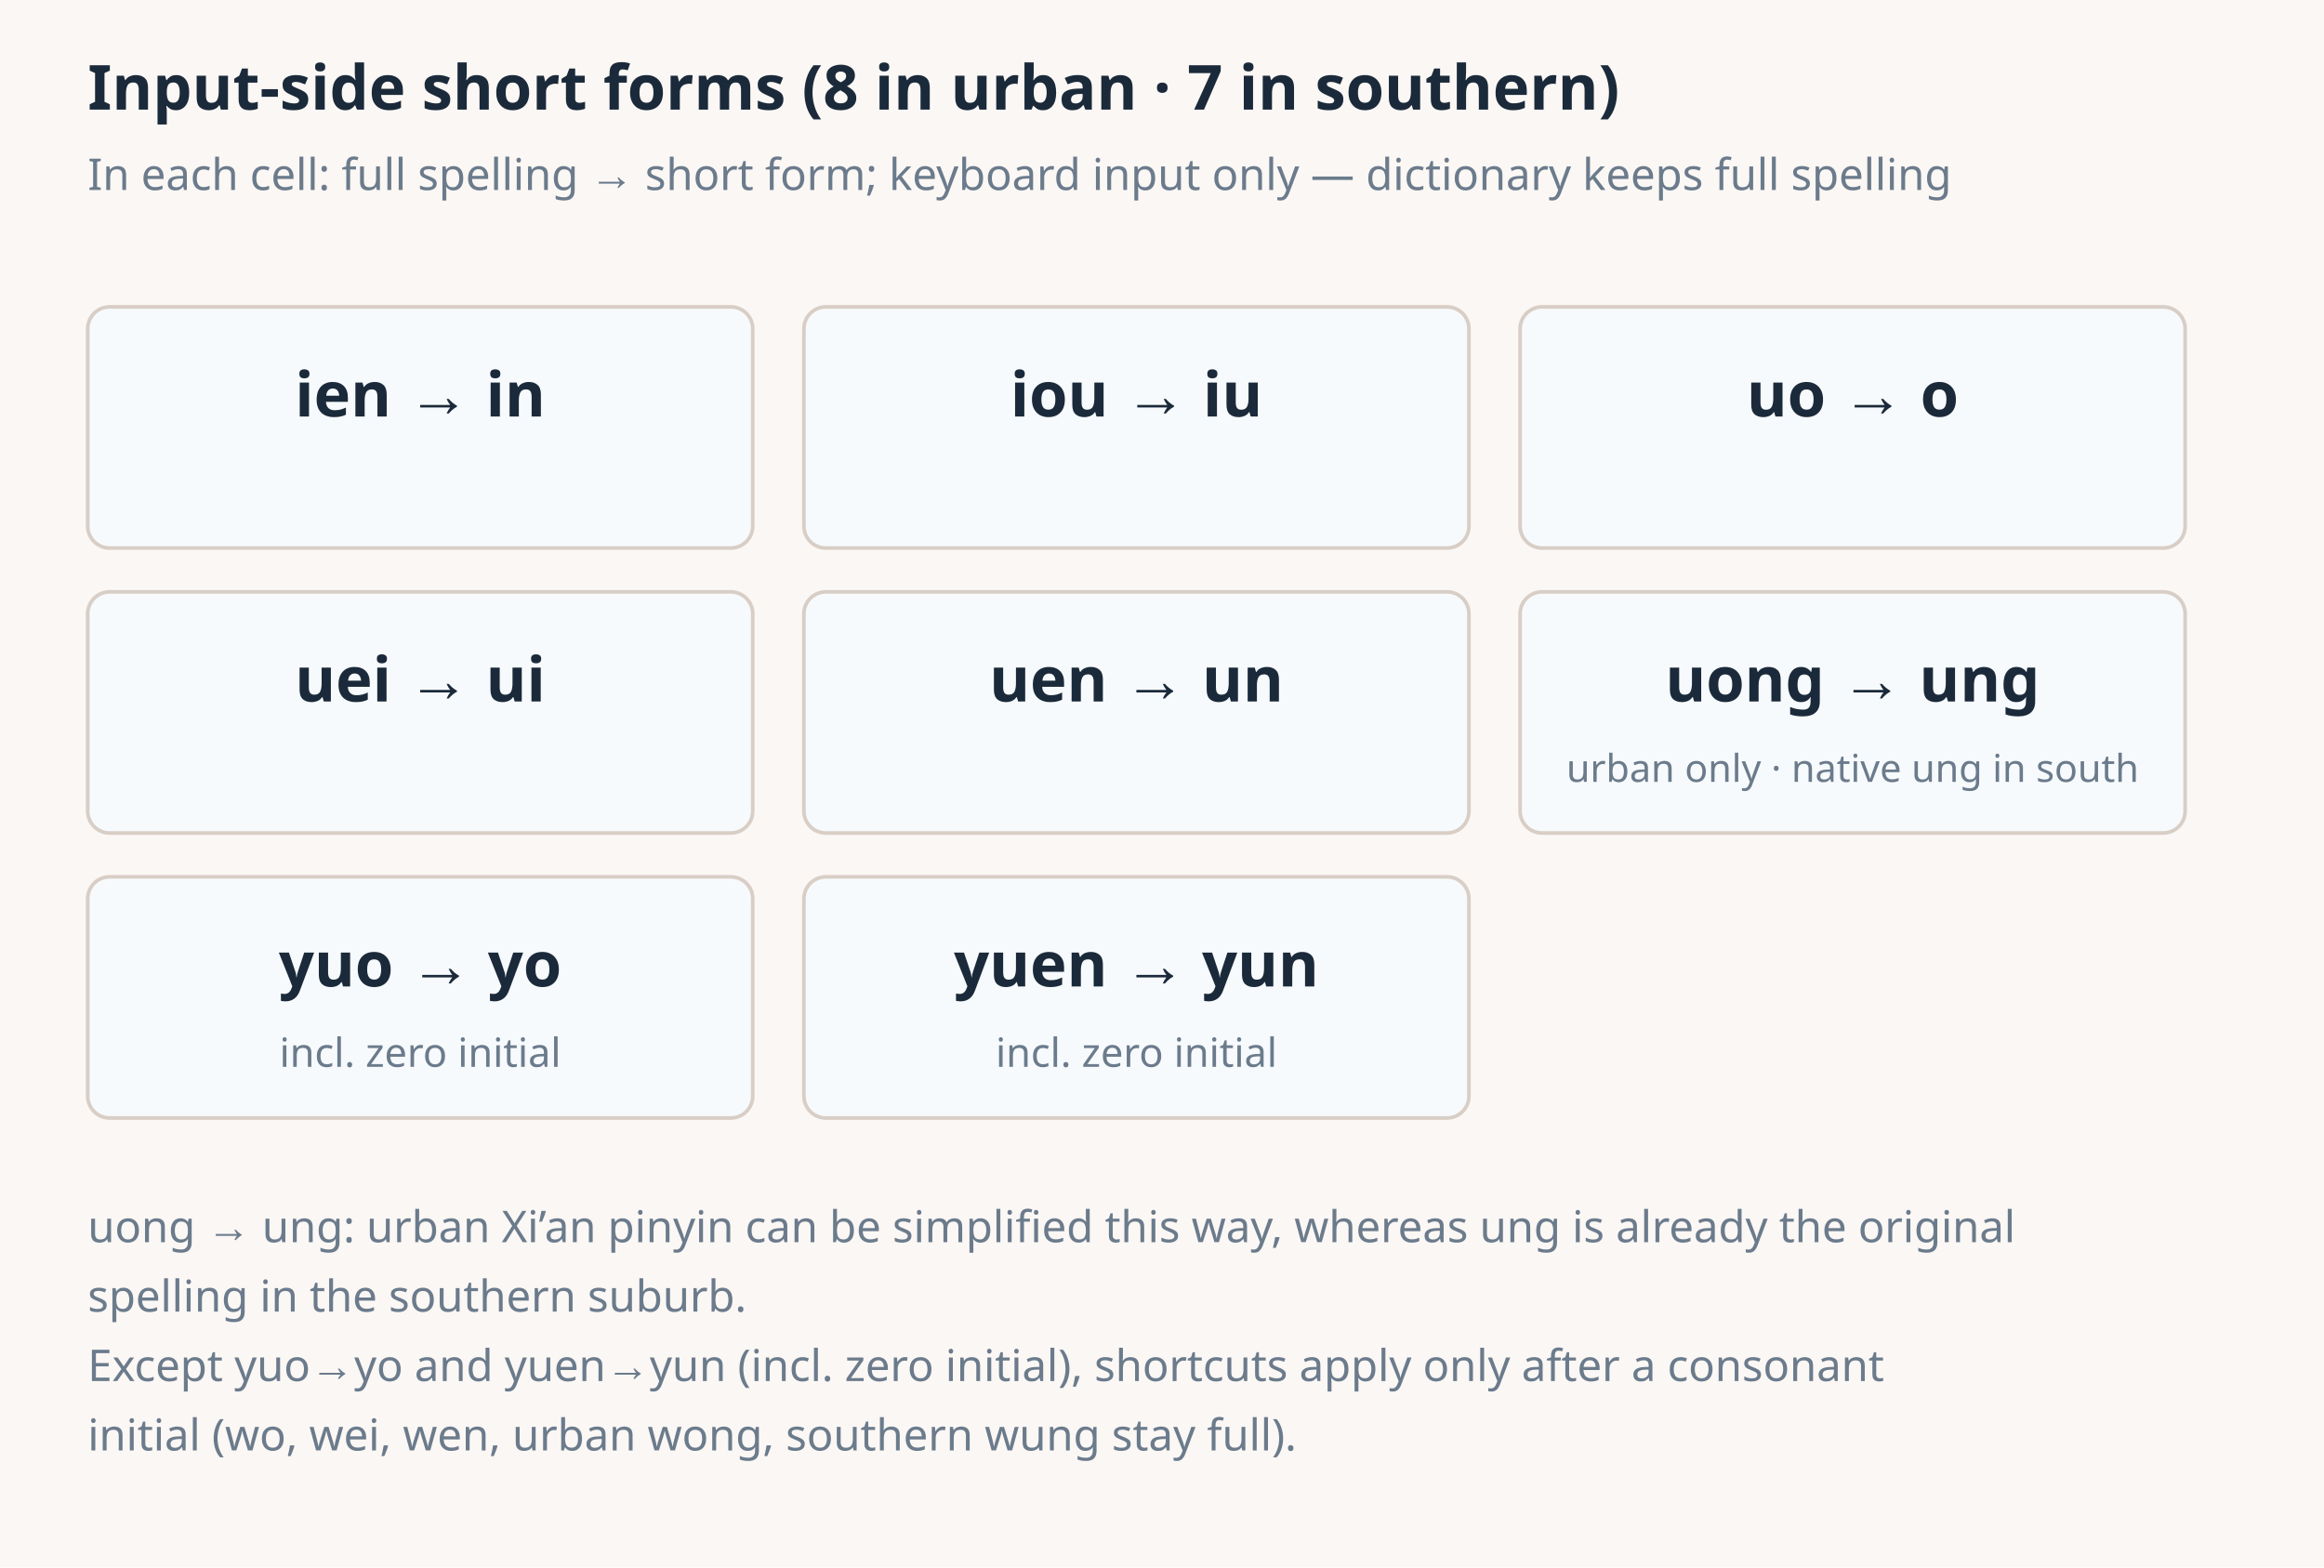
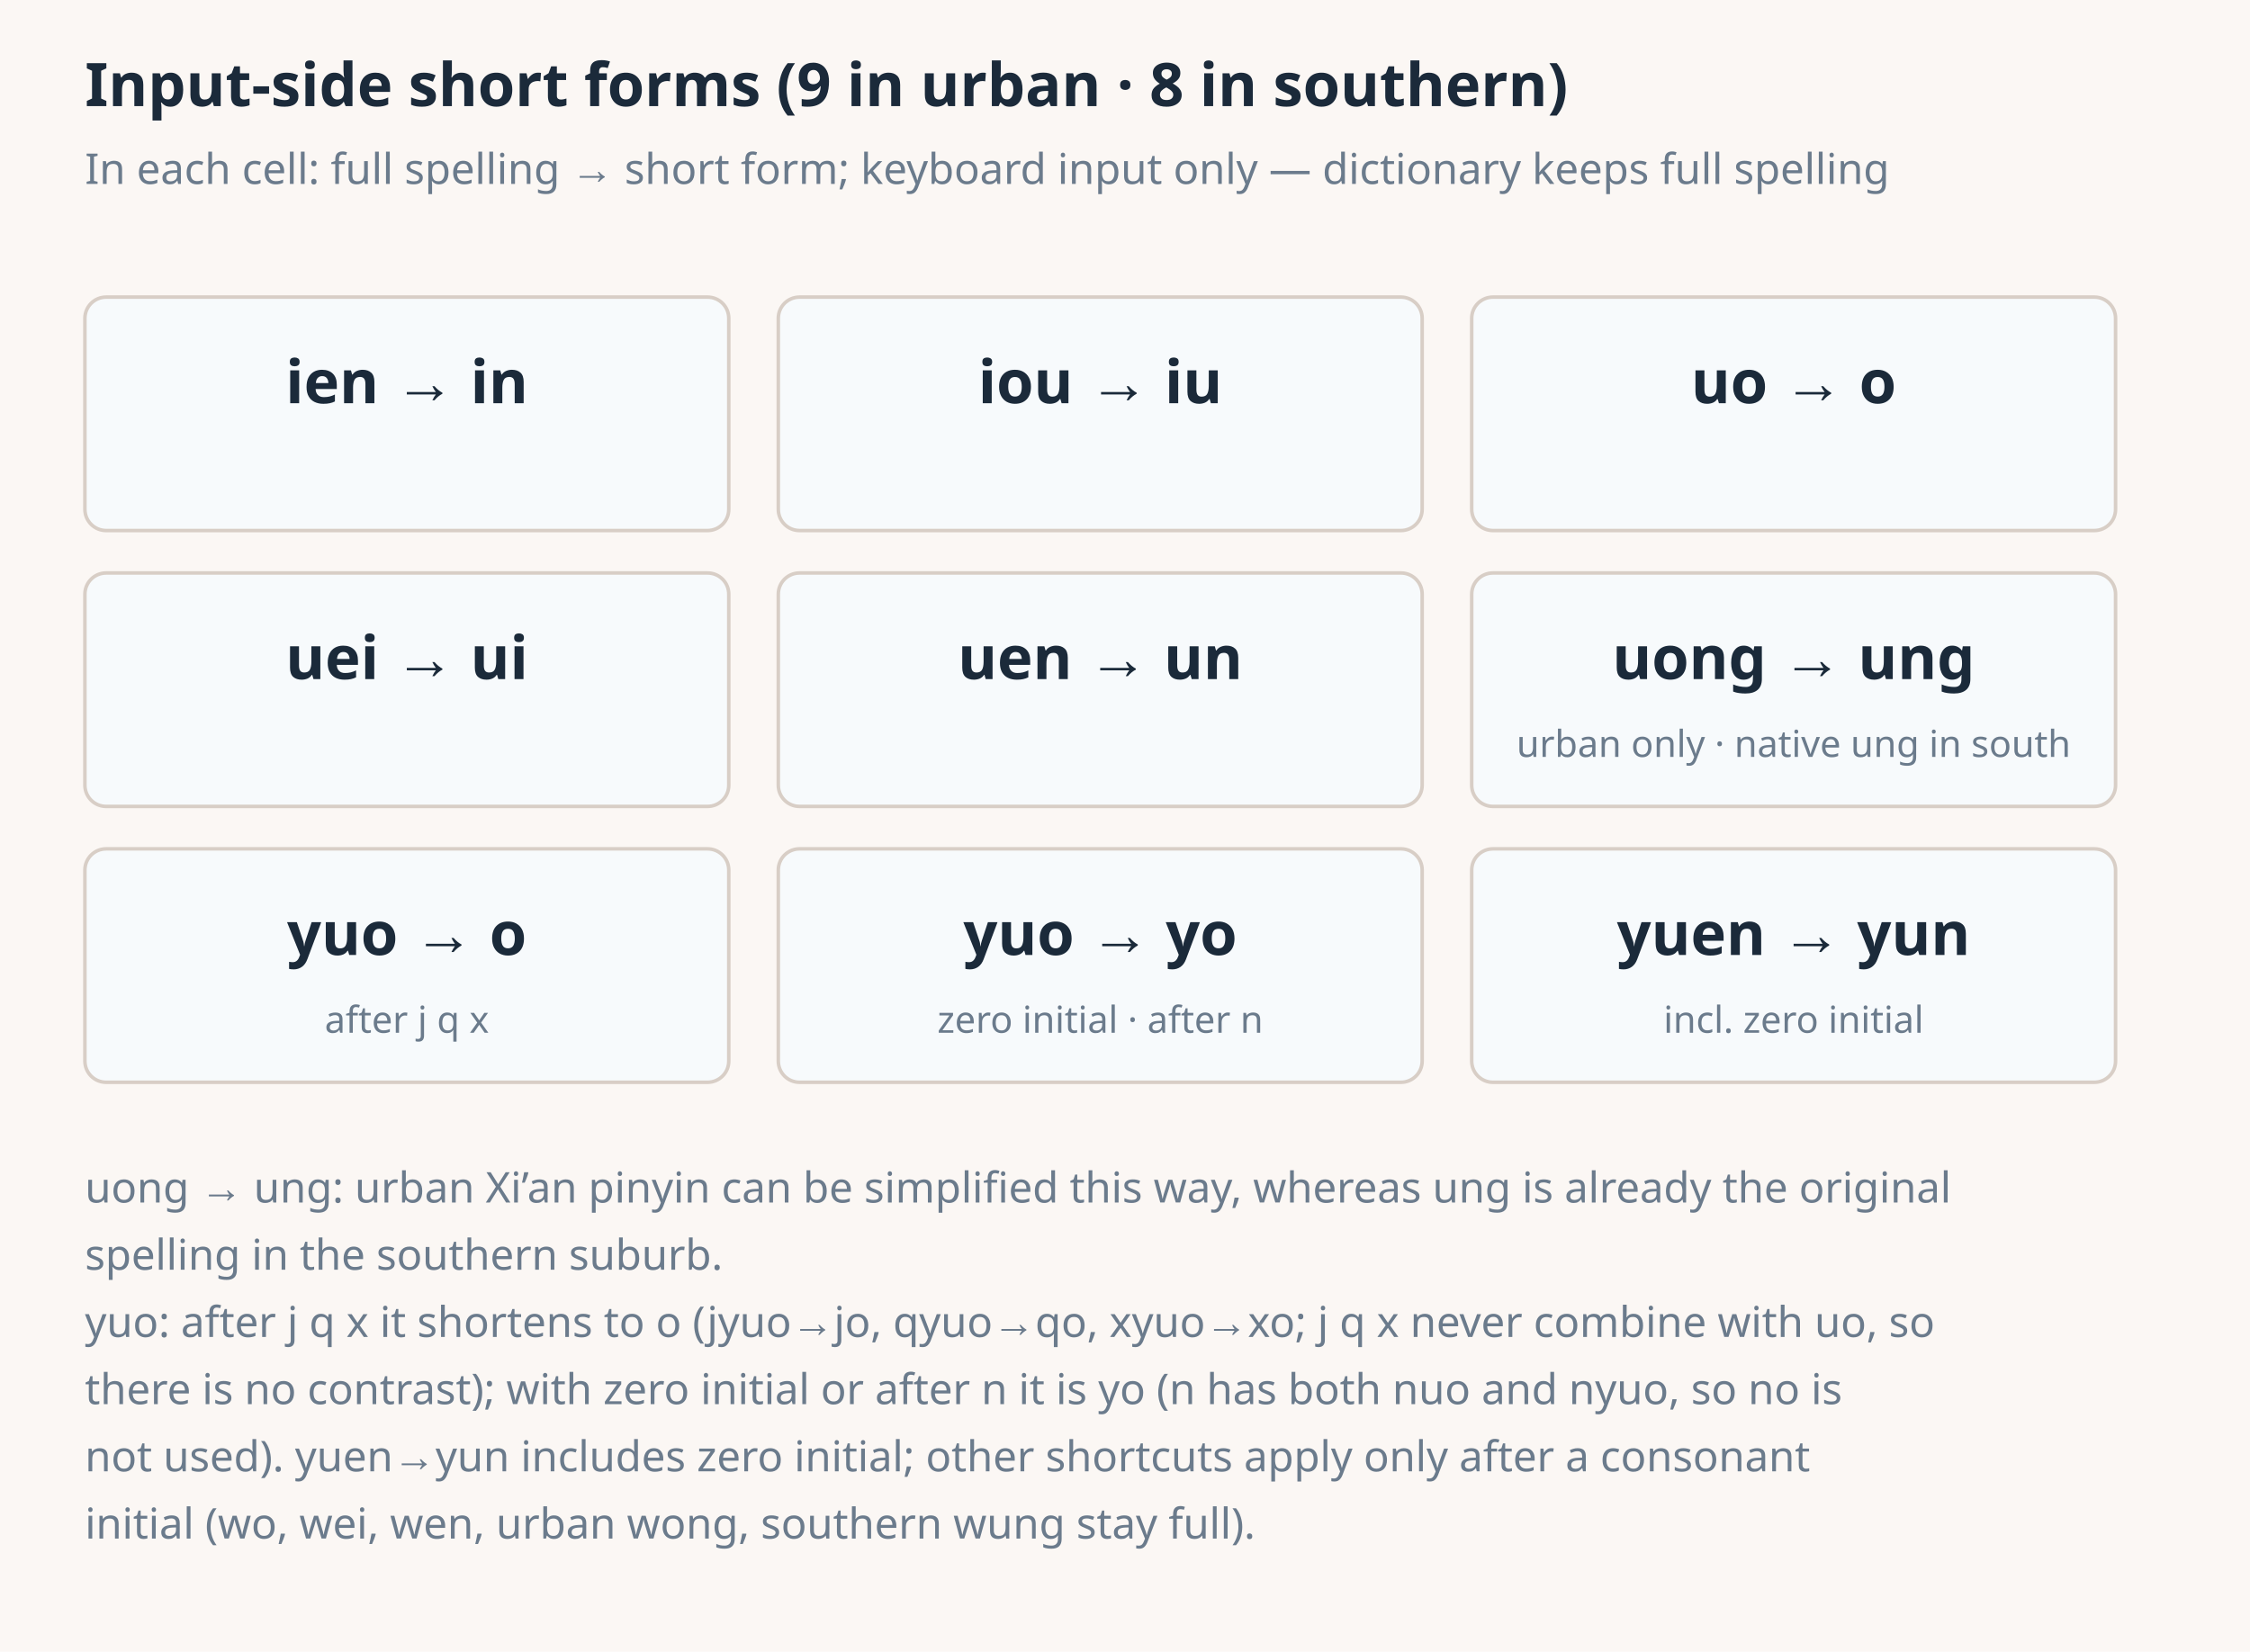
- <svg xmlns="http://www.w3.org/2000/svg" width="636" height="429" viewBox="0 0 636 429" font-family="'Noto Sans','Helvetica Neue',Arial,'Noto Sans SC',sans-serif">
-   <rect width="636" height="429" fill="#FBF7F4" />
-   <text x="24" y="30" font-size="17" fill="#1b2a3a" font-weight="bold" text-anchor="start">Input-side short forms (8 in urban · 7 in southern)</text>
+ <svg xmlns="http://www.w3.org/2000/svg" width="636" height="467" viewBox="0 0 636 467" font-family="'Noto Sans','Helvetica Neue',Arial,'Noto Sans SC',sans-serif">
+   <rect width="636" height="467" fill="#FBF7F4" />
+   <text x="24" y="30" font-size="17" fill="#1b2a3a" font-weight="bold" text-anchor="start">Input-side short forms (9 in urban · 8 in southern)</text>
  <text x="24" y="52" font-size="12" fill="#6b7b8c" font-weight="normal" text-anchor="start">In each cell: full spelling → short form; keyboard input only — dictionary keeps full spelling</text>
  <rect x="24" y="84" width="182" height="66" rx="6" fill="#f7fafc" stroke="#d8cec6" />
  <text x="115" y="114" font-size="17" fill="#1b2a3a" font-weight="bold" text-anchor="middle">ien → in</text>
  <rect x="220" y="84" width="182" height="66" rx="6" fill="#f7fafc" stroke="#d8cec6" />
  <text x="311" y="114" font-size="17" fill="#1b2a3a" font-weight="bold" text-anchor="middle">iou → iu</text>
  <rect x="416" y="84" width="182" height="66" rx="6" fill="#f7fafc" stroke="#d8cec6" />
  <text x="507" y="114" font-size="17" fill="#1b2a3a" font-weight="bold" text-anchor="middle">uo → o</text>
  <rect x="24" y="162" width="182" height="66" rx="6" fill="#f7fafc" stroke="#d8cec6" />
  <text x="115" y="192" font-size="17" fill="#1b2a3a" font-weight="bold" text-anchor="middle">uei → ui</text>
  <rect x="220" y="162" width="182" height="66" rx="6" fill="#f7fafc" stroke="#d8cec6" />
  <text x="311" y="192" font-size="17" fill="#1b2a3a" font-weight="bold" text-anchor="middle">uen → un</text>
  <rect x="416" y="162" width="182" height="66" rx="6" fill="#f7fafc" stroke="#d8cec6" />
  <text x="507" y="192" font-size="17" fill="#1b2a3a" font-weight="bold" text-anchor="middle">uong → ung</text>
  <text x="507" y="214" font-size="10.5" fill="#6b7b8c" font-weight="normal" text-anchor="middle">urban only · native ung in south</text>
  <rect x="24" y="240" width="182" height="66" rx="6" fill="#f7fafc" stroke="#d8cec6" />
-   <text x="115" y="270" font-size="17" fill="#1b2a3a" font-weight="bold" text-anchor="middle">yuo → yo</text>
-   <text x="115" y="292" font-size="11" fill="#6b7b8c" font-weight="normal" text-anchor="middle">incl. zero initial</text>
+   <text x="115" y="270" font-size="17" fill="#1b2a3a" font-weight="bold" text-anchor="middle">yuo → o</text>
+   <text x="115" y="292" font-size="10.5" fill="#6b7b8c" font-weight="normal" text-anchor="middle">after j q x</text>
  <rect x="220" y="240" width="182" height="66" rx="6" fill="#f7fafc" stroke="#d8cec6" />
-   <text x="311" y="270" font-size="17" fill="#1b2a3a" font-weight="bold" text-anchor="middle">yuen → yun</text>
-   <text x="311" y="292" font-size="11" fill="#6b7b8c" font-weight="normal" text-anchor="middle">incl. zero initial</text>
+   <text x="311" y="270" font-size="17" fill="#1b2a3a" font-weight="bold" text-anchor="middle">yuo → yo</text>
+   <text x="311" y="292" font-size="10.5" fill="#6b7b8c" font-weight="normal" text-anchor="middle">zero initial · after n</text>
+   <rect x="416" y="240" width="182" height="66" rx="6" fill="#f7fafc" stroke="#d8cec6" />
+   <text x="507" y="270" font-size="17" fill="#1b2a3a" font-weight="bold" text-anchor="middle">yuen → yun</text>
+   <text x="507" y="292" font-size="10.5" fill="#6b7b8c" font-weight="normal" text-anchor="middle">incl. zero initial</text>
  <text x="24" y="340" font-size="12" fill="#6b7b8c" font-weight="normal" text-anchor="start">uong → ung: urban Xi’an pinyin can be simplified this way, whereas ung is already the original</text>
  <text x="24" y="359" font-size="12" fill="#6b7b8c" font-weight="normal" text-anchor="start">spelling in the southern suburb.</text>
-   <text x="24" y="378" font-size="12" fill="#6b7b8c" font-weight="normal" text-anchor="start">Except yuo→yo and yuen→yun (incl. zero initial), shortcuts apply only after a consonant</text>
-   <text x="24" y="397" font-size="12" fill="#6b7b8c" font-weight="normal" text-anchor="start">initial (wo, wei, wen, urban wong, southern wung stay full).</text>
+   <text x="24" y="378" font-size="12" fill="#6b7b8c" font-weight="normal" text-anchor="start">yuo: after j q x it shortens to o (jyuo→jo, qyuo→qo, xyuo→xo; j q x never combine with uo, so</text>
+   <text x="24" y="397" font-size="12" fill="#6b7b8c" font-weight="normal" text-anchor="start">there is no contrast); with zero initial or after n it is yo (n has both nuo and nyuo, so no is</text>
+   <text x="24" y="416" font-size="12" fill="#6b7b8c" font-weight="normal" text-anchor="start">not used). yuen→yun includes zero initial; other shortcuts apply only after a consonant</text>
+   <text x="24" y="435" font-size="12" fill="#6b7b8c" font-weight="normal" text-anchor="start">initial (wo, wei, wen, urban wong, southern wung stay full).</text>
</svg>
